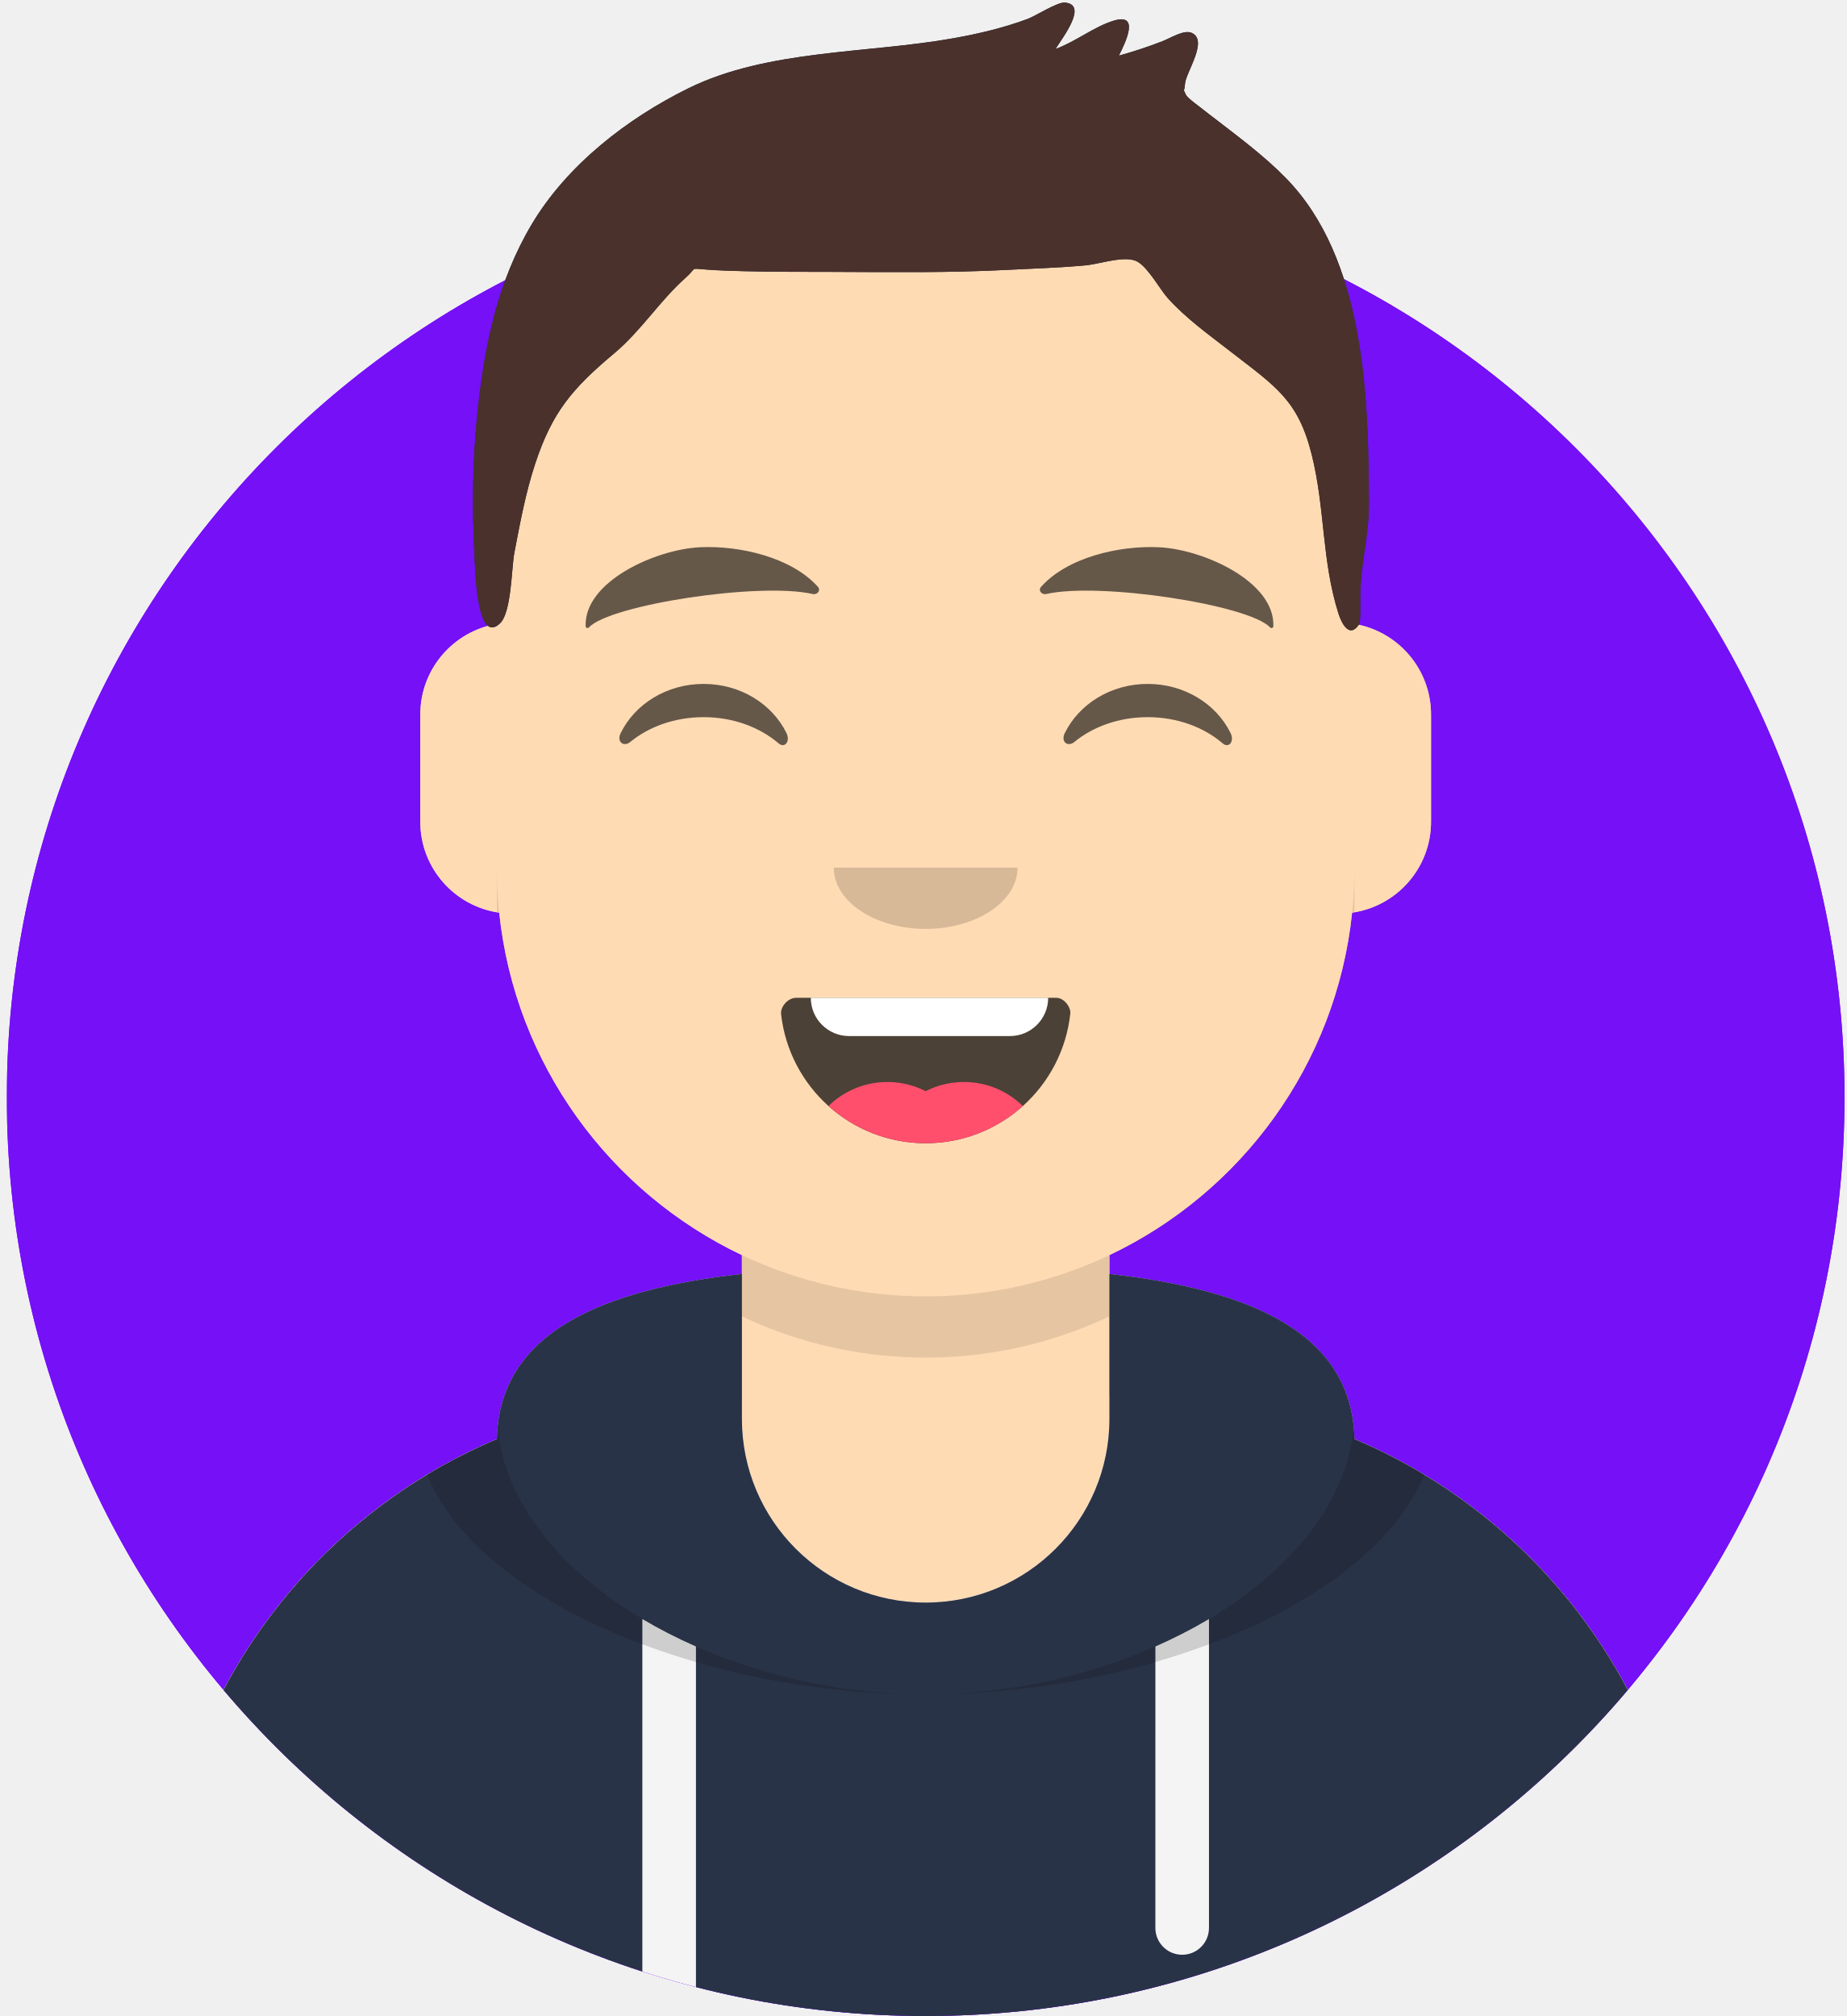
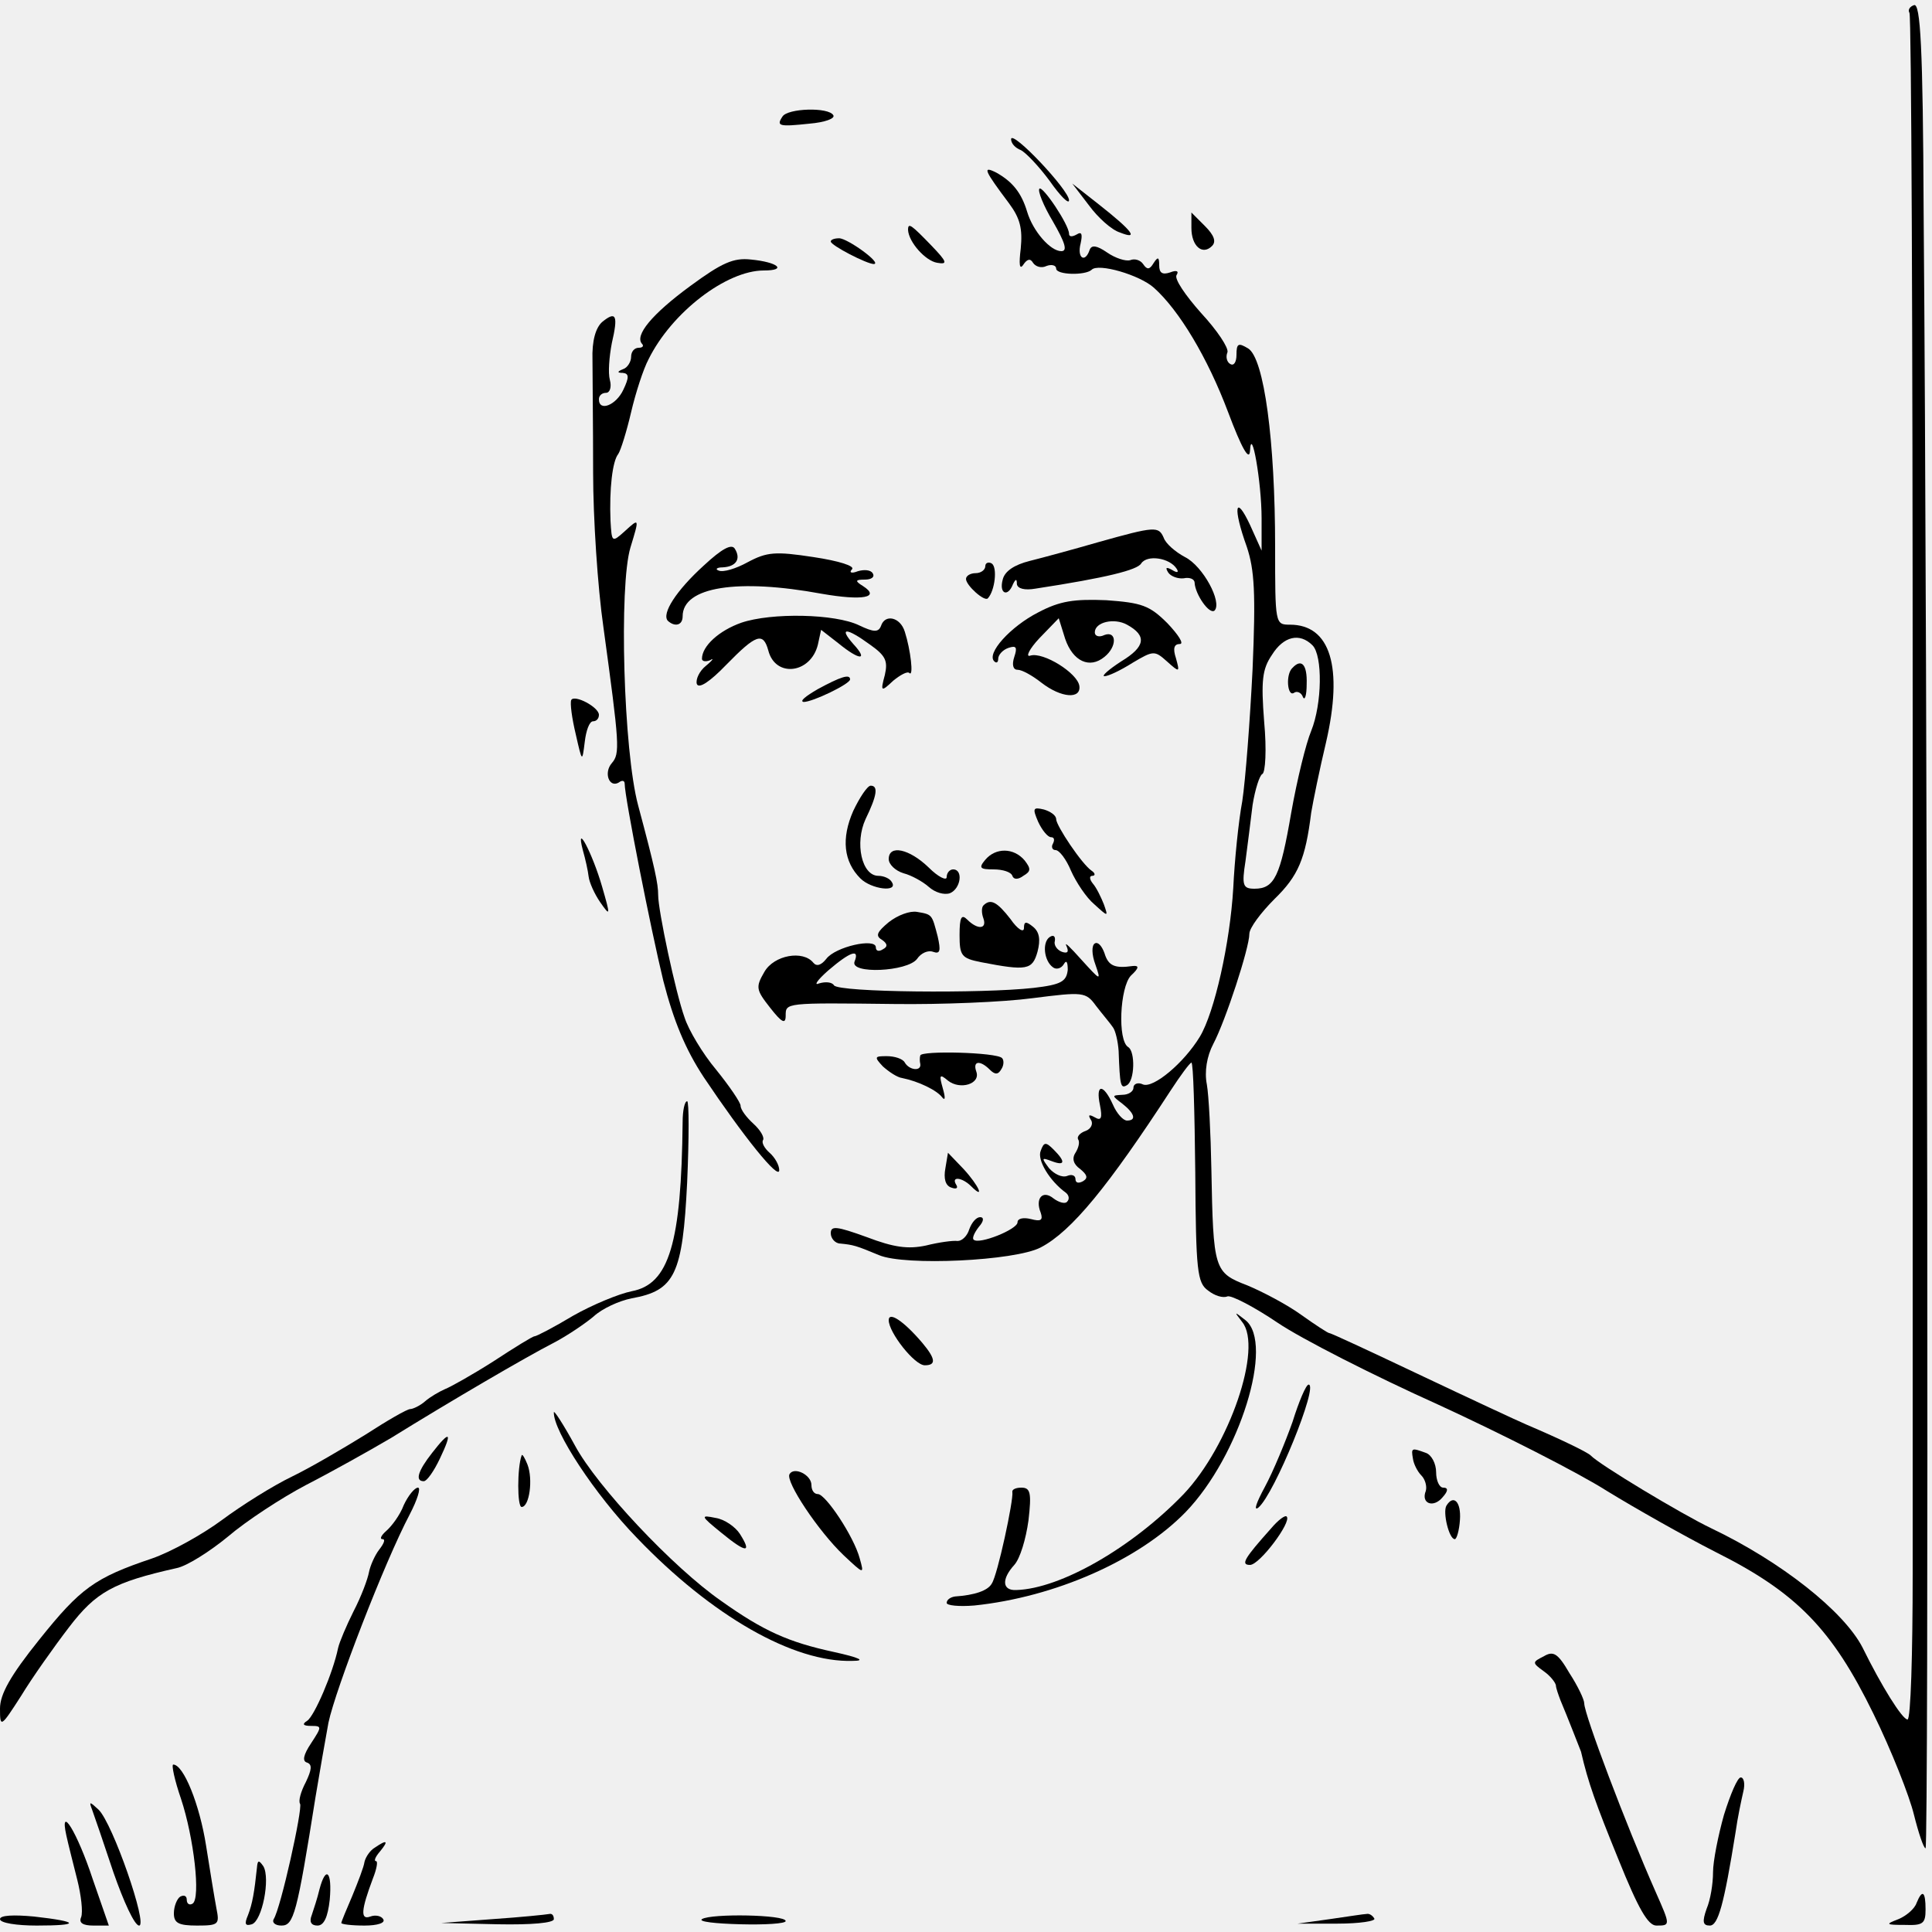
- <svg xmlns="http://www.w3.org/2000/svg" xmlns:xlink="http://www.w3.org/1999/xlink" width="217px" height="237px" viewBox="0 0 217 237" version="1.1">
-   <defs>
-     <circle id="path-1" cx="108" cy="108" r="108" />
-     <path d="M-3.19744231e-14,144 L-3.19744231e-14,-1.42108547e-14 L237.6,-1.42108547e-14 L237.6,144 L226.8,144 C226.8,203.647 178.447,252 118.8,252 C59.153,252 10.8,203.647 10.8,144 L10.8,144 L-3.19744231e-14,144 Z" id="path-3" />
-     <path d="M90,0 C117.835,-5.11323436e-15 140.4,22.565 140.4,50.4 L140.401,55.949 C145.508,56.807 149.4,61.249 149.4,66.6 L149.4,79.2 C149.4,84.647 145.367,89.152 140.125,89.893 C138.265,107.718 127.114,122.78 111.601,130.149 L111.6,146.7 L115.2,146.7 C150.988,146.7 180,175.712 180,211.5 L180,219.6 L0,219.6 L0,211.5 C-4.38277231e-15,175.712 29.012,146.7 64.8,146.7 L68.4,146.7 L68.4,130.15 C52.886,122.78 41.735,107.718 39.875,89.893 C34.633,89.152 30.6,84.647 30.6,79.2 L30.6,66.6 C30.6,61.249 34.492,56.806 39.6,55.949 L39.6,50.4 C39.6,22.565 62.165,5.11323436e-15 90,0 Z" id="path-5" />
-     <path d="M140.401,11.764 C156.691,13.587 169.2,18.597 169.2,31.569 L169.194,31.18 C192.467,41.01 208.8,64.047 208.8,90.9 L208.8,99 L28.8,99 L28.8,90.9 C28.8,64.047 45.133,41.01 68.406,31.18 C68.653,18.496 81.073,13.568 97.2,11.764 L97.2,28.8 C97.2,40.729 106.871,50.4 118.8,50.4 C130.729,50.4 140.4,40.729 140.4,28.8 L140.4,28.8 Z" id="path-7" />
-     <path d="M31.606,13.615 C32.558,22.158 39.803,28.8 48.6,28.8 C57.424,28.8 64.687,22.117 65.603,13.536 C65.676,12.845 64.905,11.7 63.938,11.7 C50.534,11.7 40.264,11.7 33.378,11.7 C32.406,11.7 31.511,12.761 31.606,13.615 Z" id="path-9" />
-     <rect id="path-11" x="0" y="0" width="237.6" height="252" />
-     <path d="M118.135,20.928 C115.651,18.39 112.767,16.236 109.962,14.076 C109.343,13.6 108.715,13.135 108.109,12.641 C107.972,12.528 106.563,11.519 106.394,11.148 C105.988,10.254 106.224,10.95 106.28,9.884 C106.35,8.535 109.1,4.727 107.048,3.854 C106.146,3.47 104.536,4.492 103.67,4.83 C101.977,5.49 100.263,6.054 98.512,6.54 C99.351,4.869 100.95,1.524 97.944,2.419 C95.603,3.116 93.421,4.91 91.068,5.753 C91.847,4.477 94.96,0.523 92.147,0.302 C91.271,0.233 88.724,1.875 87.782,2.226 C84.959,3.275 82.075,3.953 79.111,4.487 C69.033,6.304 57.248,5.786 47.923,10.374 C40.735,13.911 33.636,19.4 29.484,26.389 C25.481,33.125 23.984,40.498 23.146,48.217 C22.532,53.882 22.482,59.738 22.769,65.424 C22.863,67.287 23.073,75.874 25.779,73.273 C27.127,71.978 27.117,66.745 27.457,64.974 C28.133,61.451 28.783,57.911 29.91,54.5 C31.895,48.49 34.238,45.687 39.184,41.547 C42.359,38.89 44.588,35.3 47.625,32.62 C48.99,31.416 47.949,31.542 50.143,31.7 C51.616,31.806 53.097,31.846 54.574,31.885 C57.99,31.974 61.412,31.951 64.829,31.963 C71.711,31.988 78.561,32.085 85.437,31.725 C88.492,31.565 91.556,31.478 94.603,31.195 C96.306,31.038 99.326,29.947 100.728,30.78 C102.01,31.543 103.342,34.034 104.263,35.054 C106.438,37.464 109.032,39.305 111.576,41.282 C116.881,45.403 119.559,46.98 121.17,53.421 C122.775,59.838 122.325,65.791 124.312,72.106 C124.662,73.217 125.586,75.13 126.726,73.415 C126.937,73.096 126.883,71.345 126.883,70.337 C126.883,66.27 127.913,63.218 127.9,59.123 C127.849,46.674 127.447,30.442 118.135,20.928 Z" id="path-13" />
-   </defs>
-   <g id="Website" stroke="none" stroke-width="1" fill="none" fill-rule="evenodd">
-     <g id="mf-avatar" transform="translate(-10, -15)">
-       <g id="Circle" transform="translate(10.8, 36)">
-         <mask id="mask-2" fill="white">
-           <use xlink:href="#path-1" />
-         </mask>
-         <use id="Circle-Background" fill="#7510F7" xlink:href="#path-1" />
-         <g id="🖍-Circle-Color" mask="url(#mask-2)" fill="#7510F7">
-           <rect id="🖍Color" x="0" y="0" width="216.445" height="216" />
-         </g>
-       </g>
-       <mask id="mask-4" fill="white">
-         <use xlink:href="#path-3" />
-       </mask>
-       <g id="Mask" />
-       <g id="Avataaar" mask="url(#mask-4)">
-         <g id="Body" transform="translate(28.8, 32.4)">
-           <mask id="mask-6" fill="white">
-             <use xlink:href="#path-5" />
-           </mask>
-           <use fill="#D0C6AC" xlink:href="#path-5" />
-           <g id="Skin/👶🏻-05-Pale" mask="url(#mask-6)" fill="#FFDBB4">
-             <g transform="translate(-28.8, 0)" id="Color">
-               <rect x="0" y="0" width="238.384" height="220.355" />
-             </g>
-           </g>
-           <path d="M39.6,84.6 C39.6,112.435 62.165,135 90,135 C117.835,135 140.4,112.435 140.4,84.6 L140.4,84.6 L140.4,91.8 C140.4,119.635 117.835,142.2 90,142.2 C62.165,142.2 39.6,119.635 39.6,91.8 Z" id="Neck-Shadow" fill-opacity="0.1" fill="#000000" mask="url(#mask-6)" />
-         </g>
-         <g id="Clothing/Hoodie" transform="translate(0, 153)">
-           <mask id="mask-8" fill="white">
-             <use xlink:href="#path-7" />
-           </mask>
-           <use id="Hoodie" fill="#B7C1DB" fill-rule="evenodd" xlink:href="#path-7" />
-           <g id="Color/Palette/Slate" mask="url(#mask-8)" fill="#293347" fill-rule="evenodd">
-             <rect id="🖍Color" x="0" y="0" width="238.491" height="99" />
-           </g>
-           <path d="M91.8,55.565 L91.8,99 L85.5,99 L85.499,52.335 C87.483,53.514 89.592,54.594 91.8,55.565 Z M152.101,52.334 L152.1,88.65 C152.1,90.39 150.69,91.8 148.95,91.8 C147.21,91.8 145.8,90.39 145.8,88.65 L145.801,55.565 C148.009,54.594 150.118,53.513 152.101,52.334 Z" id="Straps" fill="#F4F4F4" fill-rule="evenodd" mask="url(#mask-8)" />
-           <path d="M155.733,11.451 C169.28,14.013 178.65,19.118 178.65,29.077 C178.65,46.818 148.916,61.2 118.8,61.2 C88.684,61.2 58.95,46.818 58.95,29.077 C58.95,19.118 68.32,14.013 81.867,11.451 C73.689,14.466 68.4,19.534 68.4,27.969 C68.4,46.322 93.439,61.2 118.8,61.2 C144.161,61.2 169.2,46.322 169.2,27.969 C169.2,19.71 164.13,14.679 156.241,11.642 Z" id="Shadow" fill-opacity="0.16" fill="#000000" fill-rule="evenodd" mask="url(#mask-8)" />
-         </g>
-         <g id="Face" transform="translate(68.4, 73.8)">
-           <g id="Mouth/Smile" transform="translate(1.8, 46.8)">
-             <mask id="mask-10" fill="white">
-               <use xlink:href="#path-9" />
-             </mask>
-             <use id="Mouth" fill-opacity="0.7" fill="#000000" fill-rule="evenodd" xlink:href="#path-9" />
-             <path d="M39.6,1.8 L58.5,1.8 C60.985,1.8 63,3.815 63,6.3 L63,11.7 C63,14.185 60.985,16.2 58.5,16.2 L39.6,16.2 C37.115,16.2 35.1,14.185 35.1,11.7 L35.1,6.3 C35.1,3.815 37.115,1.8 39.6,1.8 Z" id="Teeth" fill="#FFFFFF" fill-rule="evenodd" mask="url(#mask-10)" />
-             <g id="Tongue" stroke-width="1" fill-rule="evenodd" mask="url(#mask-10)" fill="#FF4F6D">
-               <g transform="translate(34.2, 21.6)">
-                 <circle cx="9.9" cy="9.9" r="9.9" />
-                 <circle cx="18.9" cy="9.9" r="9.9" />
-               </g>
-             </g>
-           </g>
-           <g id="Nose/Default" transform="translate(25.2, 36)" fill="#000000" fill-opacity="0.16">
-             <path d="M14.4,7.2 C14.4,11.176 19.235,14.4 25.2,14.4 L25.2,14.4 C31.165,14.4 36,11.176 36,7.2" id="Nose" />
-           </g>
-           <g id="Eyes/Happy-😁" transform="translate(0, 7.2)" fill="#000000" fill-opacity="0.6">
-             <path d="M14.544,20.203 C16.206,16.784 19.948,14.4 24.298,14.4 C28.632,14.4 32.363,16.767 34.034,20.166 C34.53,21.176 33.824,22.003 33.112,21.39 C30.906,19.494 27.773,18.309 24.298,18.309 C20.931,18.309 17.886,19.421 15.694,21.214 C14.892,21.87 14.058,21.203 14.544,20.203 Z" id="Squint" />
-             <path d="M66.744,20.203 C68.406,16.784 72.148,14.4 76.498,14.4 C80.832,14.4 84.563,16.767 86.234,20.166 C86.73,21.176 86.024,22.003 85.312,21.39 C83.106,19.494 79.973,18.309 76.498,18.309 C73.131,18.309 70.086,19.421 67.894,21.214 C67.092,21.87 66.258,21.203 66.744,20.203 Z" id="Squint" />
-           </g>
-           <g id="Eyebrow/Natural/Default-Natural" fill="#000000" fill-opacity="0.6">
-             <path d="M23.435,5.589 C18.25,6.285 10.164,10.805 10.84,16.036 C10.862,16.207 11.121,16.261 11.233,16.118 C13.471,13.248 30.774,9.033 37.075,9.913 C37.652,9.994 38.032,9.399 37.639,9.027 C34.269,5.845 28.08,4.961 23.435,5.589" id="Eyebrow" transform="translate(24.3, 10.8) rotate(5) translate(-24.3, -10.8) " />
-             <path d="M76.535,5.589 C71.35,6.285 63.264,10.805 63.94,16.036 C63.962,16.207 64.221,16.261 64.333,16.118 C66.571,13.248 83.874,9.033 90.175,9.913 C90.752,9.994 91.132,9.399 90.739,9.027 C87.369,5.845 81.18,4.961 76.535,5.589" id="Eyebrow" transform="translate(77.4, 10.8) scale(-1, 1) rotate(5) translate(-77.4, -10.8) " />
-           </g>
-         </g>
-         <g id="Top">
-           <mask id="mask-12" fill="white">
-             <use xlink:href="#path-11" />
-           </mask>
-           <g id="Mask" />
-           <g mask="url(#mask-12)">
-             <g transform="translate(43, 15)">
-               <mask id="mask-14" fill="white">
-                 <use xlink:href="#path-13" />
-               </mask>
-               <use id="Short-Hair" stroke="none" fill="#1F3140" fill-rule="evenodd" xlink:href="#path-13" />
-               <g id="Color/Hair/Brown-Dark" stroke="none" fill="none" mask="url(#mask-14)" fill-rule="evenodd">
-                 <g transform="translate(-43.1, -15)" fill="#4A312C" id="Color">
-                   <rect x="0" y="0" width="239.107" height="252.406" />
-                 </g>
-               </g>
-             </g>
-           </g>
-         </g>
-       </g>
-     </g>
+ <svg xmlns="http://www.w3.org/2000/svg" version="1.0" width="300pt" height="300pt" viewBox="0 0 300 300" preserveAspectRatio="xMidYMid meet">
+   <g transform="translate(0,300) scale(0.1,-0.1)" fill="#000000" stroke="none">
+     <path d="M2972 2992 c-6 -2 -10 -7 -7 -12 3 -4 5 -500 5 -1102 0 -601 0 -1195 0 -1320 0 -126 -3 -228 -8 -228 -8 0 -40 51 -70 112 -29 56 -126 133 -235 185 -46 22 -174 99 -187 113 -5 5 -46 25 -100 48 -14 6 -87 40 -163 76 -76 36 -140 66 -143 66 -2 0 -22 13 -43 28 -22 16 -60 36 -84 46 -52 20 -53 24 -56 181 -1 55 -4 114 -7 131 -4 20 0 44 10 63 19 36 56 149 56 171 0 9 18 33 39 54 37 36 48 62 57 134 3 18 13 67 23 109 27 117 7 183 -56 183 -23 0 -23 1 -23 121 0 164 -17 293 -42 308 -15 9 -18 8 -18 -10 0 -11 -4 -18 -10 -14 -5 3 -7 11 -4 18 2 7 -16 34 -41 61 -24 27 -42 53 -38 59 4 6 0 8 -10 4 -12 -4 -17 -1 -17 11 0 13 -2 14 -9 3 -6 -10 -10 -10 -16 -1 -4 6 -13 9 -20 6 -7 -2 -23 3 -36 12 -16 11 -24 12 -27 4 -7 -21 -20 -13 -14 10 3 14 2 19 -6 14 -7 -4 -12 -4 -12 1 0 14 -41 75 -46 70 -3 -3 6 -26 21 -51 19 -33 23 -46 13 -46 -17 0 -44 31 -53 61 -9 30 -23 47 -48 61 -22 11 -19 4 20 -48 17 -23 21 -39 18 -70 -3 -24 -2 -34 4 -25 6 9 11 10 15 3 4 -6 13 -9 21 -5 8 3 15 1 15 -4 0 -10 45 -11 55 -2 10 11 75 -8 97 -28 39 -35 83 -108 115 -193 21 -56 33 -77 34 -60 2 41 18 -48 18 -105 l0 -50 -18 40 c-23 49 -27 27 -5 -34 12 -36 14 -72 9 -190 -4 -80 -11 -172 -16 -205 -6 -32 -12 -93 -14 -135 -5 -85 -29 -193 -52 -231 -25 -41 -72 -80 -88 -74 -8 4 -15 1 -15 -5 0 -6 -8 -11 -17 -11 -17 -1 -17 -1 0 -14 19 -15 22 -26 7 -26 -6 0 -16 11 -22 25 -15 33 -27 32 -20 -1 4 -20 2 -25 -8 -19 -9 5 -11 4 -6 -4 4 -6 0 -14 -8 -17 -9 -3 -14 -9 -12 -13 3 -4 1 -13 -4 -21 -6 -9 -3 -18 7 -25 11 -9 13 -14 5 -19 -7 -4 -12 -3 -12 3 0 6 -6 8 -13 5 -8 -3 -20 3 -28 12 -12 16 -12 17 4 11 21 -8 22 -1 3 18 -12 12 -15 12 -20 -2 -6 -14 14 -47 39 -65 5 -4 6 -10 2 -14 -3 -4 -13 -1 -21 5 -17 14 -29 0 -20 -22 4 -12 0 -14 -15 -10 -12 3 -21 1 -21 -5 0 -11 -60 -35 -68 -27 -3 2 1 11 8 20 8 9 8 15 2 15 -6 0 -13 -8 -17 -19 -3 -10 -11 -18 -18 -18 -7 1 -29 -2 -49 -7 -28 -6 -50 -3 -92 13 -47 17 -56 18 -56 6 0 -8 7 -16 15 -16 20 -2 24 -3 60 -18 40 -17 211 -9 251 12 48 25 105 95 202 244 15 23 29 42 32 43 3 0 5 -77 6 -170 1 -154 3 -172 20 -184 10 -8 23 -12 30 -9 6 2 41 -16 78 -41 37 -25 149 -82 249 -127 100 -46 218 -106 262 -134 44 -27 120 -70 169 -95 126 -63 181 -120 245 -251 28 -57 56 -128 63 -157 7 -28 15 -52 18 -52 5 0 3 1820 -3 2541 -1 256 -5 325 -15 321z m-934 -994 c16 -16 15 -91 -2 -133 -8 -19 -22 -76 -31 -127 -17 -99 -26 -118 -57 -118 -18 0 -20 5 -14 43 3 23 8 62 11 87 4 25 11 46 15 48 5 2 7 38 3 81 -5 64 -3 82 12 104 18 29 43 35 63 15z" />
+     <path d="M2007 1963 c-11 -10 -8 -45 2 -39 5 4 12 0 14 -6 3 -7 6 2 6 20 1 30 -8 40 -22 25z" />
+     <path d="M1215 2819 c-10 -15 -5 -16 42 -11 24 2 40 8 37 13 -7 13 -71 11 -79 -2z" />
+     <path d="M1570 2784 c0 -7 7 -14 15 -17 8 -4 28 -25 45 -48 16 -23 30 -37 30 -30 0 16 -89 110 -90 95z" />
+     <path d="M1691 2681 c14 -19 35 -38 48 -42 30 -12 20 2 -32 43 l-42 33 26 -34z" />
+     <path d="M1850 2646 c0 -28 17 -43 32 -28 7 7 3 17 -11 31 l-21 21 0 -24z" />
+     <path d="M1410 2643 c1 -19 27 -48 45 -51 17 -3 16 1 -9 27 -31 32 -36 36 -36 24z" />
+     <path d="M1290 2625 c0 -6 56 -35 67 -35 13 1 -41 40 -54 40 -7 0 -13 -2 -13 -5z" />
+     <path d="M1072 2556 c-60 -44 -87 -77 -75 -90 3 -3 1 -6 -5 -6 -7 0 -12 -6 -12 -14 0 -8 -6 -17 -12 -19 -10 -4 -10 -6 -1 -6 10 -1 10 -7 1 -26 -11 -24 -38 -35 -38 -15 0 6 5 10 11 10 6 0 9 9 6 20 -3 11 -1 36 3 57 10 43 7 51 -15 33 -10 -9 -16 -29 -15 -59 0 -25 1 -104 1 -175 0 -70 7 -178 16 -240 25 -183 26 -196 13 -211 -13 -15 -4 -39 11 -30 5 4 9 3 9 -2 0 -21 41 -228 60 -306 16 -62 34 -106 63 -150 61 -91 117 -161 117 -144 0 8 -7 20 -15 27 -8 7 -13 16 -10 20 2 4 -4 15 -15 25 -11 10 -20 22 -20 28 0 5 -17 30 -38 56 -21 25 -43 62 -49 81 -14 39 -41 166 -41 190 0 18 -5 42 -31 139 -23 85 -30 342 -12 401 14 46 14 46 -9 25 -20 -18 -20 -17 -22 16 -2 50 3 93 12 104 4 6 13 35 20 65 7 30 19 67 27 82 36 73 121 138 179 138 37 0 22 13 -20 17 -27 3 -45 -5 -94 -41z" />
+     <path d="M1705 2158 c-38 -11 -86 -24 -106 -29 -24 -6 -39 -16 -42 -29 -6 -22 8 -28 16 -7 4 8 6 9 6 0 1 -7 12 -10 29 -7 111 17 158 29 164 39 9 14 44 9 55 -8 4 -6 1 -7 -7 -2 -9 5 -11 4 -6 -4 4 -6 15 -10 24 -9 9 2 17 -1 17 -7 1 -18 23 -50 31 -43 12 13 -18 69 -46 83 -15 8 -30 21 -33 30 -8 18 -13 18 -102 -7z" />
+     <path d="M1093 2122 c-43 -39 -66 -75 -56 -86 11 -10 23 -7 23 7 0 46 86 59 216 35 63 -11 92 -6 64 12 -13 8 -12 10 3 10 10 0 16 4 12 10 -3 5 -13 6 -23 3 -10 -4 -14 -2 -9 3 5 5 -20 13 -60 19 -59 9 -72 8 -102 -8 -18 -10 -38 -16 -45 -13 -6 2 -3 5 6 5 21 1 29 13 19 29 -5 8 -20 0 -48 -26z" />
+     <path d="M1530 2121 c0 -6 -7 -11 -15 -11 -8 0 -15 -4 -15 -9 0 -10 29 -36 34 -30 11 12 15 48 6 54 -5 3 -10 1 -10 -4z" />
+     <path d="M1612 2049 c-43 -22 -81 -64 -68 -76 3 -3 6 -2 6 4 0 6 7 14 16 17 12 4 14 1 9 -14 -4 -12 -2 -20 5 -20 7 0 23 -9 37 -20 31 -24 62 -26 59 -5 -3 20 -56 53 -76 47 -8 -3 -2 10 14 27 l30 31 10 -32 c12 -35 38 -47 61 -28 20 16 19 41 0 34 -8 -4 -15 -2 -15 4 0 16 30 23 50 12 31 -17 29 -34 -9 -57 -20 -13 -31 -23 -26 -23 6 0 25 9 44 21 32 19 34 19 53 2 20 -18 20 -17 14 5 -5 15 -3 22 6 22 7 0 -2 14 -19 32 -28 28 -40 32 -95 36 -50 2 -72 -1 -106 -19z" />
+     <path d="M1151 2033 c-34 -12 -61 -36 -61 -56 0 -4 6 -5 13 -2 6 4 4 0 -7 -9 -10 -8 -16 -21 -14 -28 3 -8 20 3 46 30 46 47 57 51 65 22 11 -43 66 -36 77 9 l5 23 27 -21 c33 -27 47 -27 23 -1 -23 26 -11 26 26 -1 24 -17 28 -25 23 -47 -7 -26 -6 -27 13 -9 11 9 22 15 25 12 7 -7 2 36 -7 64 -7 23 -31 28 -37 9 -4 -10 -11 -10 -34 1 -37 18 -136 20 -183 4z" />
+     <path d="M1270 1930 c-19 -11 -29 -19 -22 -20 14 0 72 28 72 35 0 9 -15 4 -50 -15z" />
+     <path d="M887 1913 c-2 -5 1 -28 7 -53 10 -44 10 -44 14 -12 2 17 7 32 13 32 5 0 9 4 9 10 0 12 -38 32 -43 23z" />
+     <path d="M1325 1741 c-19 -43 -15 -79 11 -105 17 -17 59 -22 49 -6 -3 6 -13 10 -21 10 -26 0 -37 51 -20 88 18 37 20 52 8 52 -5 0 -17 -18 -27 -39z" />
+     <path d="M1612 1724 c6 -13 15 -24 20 -24 5 0 6 -4 3 -10 -3 -5 -1 -10 4 -10 6 0 17 -15 24 -32 8 -18 24 -42 36 -52 22 -20 22 -20 15 0 -4 10 -11 25 -17 32 -5 6 -6 12 -1 12 5 0 5 4 -1 8 -15 10 -55 70 -55 80 0 6 -9 12 -19 15 -17 4 -18 2 -9 -19z" />
+     <path d="M905 1680 c4 -14 8 -32 9 -41 1 -9 9 -27 18 -40 16 -23 16 -21 3 24 -15 52 -42 103 -30 57z" />
+     <path d="M1380 1666 c0 -8 10 -18 23 -22 12 -3 30 -13 39 -21 10 -9 24 -13 33 -10 17 7 21 37 5 37 -5 0 -10 -5 -10 -12 0 -6 -13 0 -28 15 -30 29 -62 36 -62 13z" />
+     <path d="M1530 1665 c-11 -13 -8 -15 13 -15 14 0 27 -4 29 -10 2 -6 9 -6 17 0 12 7 12 11 2 24 -17 20 -45 20 -61 1z" />
+     <path d="M1527 1594 c-3 -3 -3 -12 0 -20 6 -17 -9 -18 -25 -2 -9 9 -12 4 -12 -24 0 -32 3 -36 33 -42 72 -14 80 -12 88 16 5 19 3 31 -7 39 -11 9 -14 8 -14 -2 0 -8 -10 -2 -21 14 -21 27 -31 32 -42 21z" />
+     <path d="M1380 1568 c-18 -15 -21 -21 -11 -27 9 -6 10 -11 2 -15 -6 -4 -11 -3 -11 3 0 15 -63 1 -77 -18 -8 -10 -15 -12 -20 -6 -16 20 -61 12 -76 -14 -14 -24 -13 -28 9 -56 18 -23 24 -26 24 -12 0 20 -1 20 168 18 74 -1 170 3 215 9 79 10 83 10 99 -12 10 -13 22 -27 26 -33 4 -5 8 -22 9 -37 2 -54 3 -59 13 -53 12 7 13 52 2 59 -17 10 -13 93 4 111 13 12 13 16 3 15 -28 -4 -38 0 -44 20 -4 11 -10 18 -15 15 -5 -3 -5 -17 1 -33 9 -26 8 -25 -22 8 -17 19 -27 29 -23 21 4 -9 2 -12 -7 -9 -8 3 -13 11 -11 17 1 7 -2 10 -8 6 -12 -8 -9 -37 5 -47 5 -4 13 -2 17 5 4 7 6 3 6 -9 -2 -18 -10 -23 -53 -28 -80 -9 -303 -7 -310 4 -3 5 -13 6 -23 3 -9 -4 -3 5 14 20 35 30 49 34 41 14 -8 -20 82 -16 97 4 6 9 17 14 25 11 11 -4 12 2 7 24 -9 34 -8 34 -32 38 -11 2 -30 -5 -44 -16z" />
+     <path d="M1429 1361 c-1 -3 -1 -9 0 -13 2 -12 -17 -10 -24 2 -3 6 -16 10 -28 10 -19 0 -20 -1 -6 -16 9 -8 22 -17 30 -18 25 -5 54 -19 62 -30 5 -6 5 0 1 14 -6 21 -5 23 8 12 19 -15 51 -5 44 14 -6 17 6 18 21 3 8 -8 13 -8 18 1 4 6 4 14 1 17 -8 9 -126 12 -127 4z" />
+     <path d="M1060 1258 c-2 -189 -21 -252 -79 -263 -20 -4 -61 -21 -91 -38 -30 -18 -57 -32 -60 -32 -3 0 -32 -18 -64 -39 -33 -21 -67 -40 -75 -43 -9 -4 -23 -12 -31 -19 -8 -7 -19 -12 -23 -12 -5 0 -36 -18 -70 -40 -34 -21 -85 -51 -114 -65 -29 -14 -77 -44 -108 -67 -31 -23 -80 -50 -109 -60 -89 -30 -111 -46 -175 -126 -45 -56 -61 -85 -61 -107 0 -30 1 -30 33 20 17 28 51 76 74 106 42 55 69 70 167 92 16 3 52 26 80 49 28 24 83 60 121 80 39 20 98 53 132 73 92 57 210 126 253 148 21 11 49 30 62 41 13 12 39 24 59 28 67 12 79 37 86 180 3 69 3 126 0 126 -4 0 -7 -15 -7 -32z" />
+     <path d="M1468 1186 c-3 -16 0 -27 9 -30 8 -3 11 -1 8 4 -9 14 9 12 23 -2 22 -22 12 1 -12 27 l-24 25 -4 -24z" />
+     <path d="M1380 950 c0 -19 40 -70 56 -70 18 0 17 10 -4 35 -29 34 -52 49 -52 35z" />
+     <path d="M1929 947 c32 -40 -20 -192 -91 -267 -80 -83 -191 -147 -260 -149 -22 -1 -23 17 -3 39 9 10 18 40 22 69 5 43 3 51 -11 51 -9 0 -15 -3 -14 -7 2 -12 -23 -129 -32 -142 -6 -11 -27 -18 -57 -20 -7 -1 -13 -5 -13 -10 0 -4 19 -6 43 -4 125 13 255 70 328 145 84 87 138 262 93 298 -18 14 -18 14 -5 -3z" />
+     <path d="M2007 792 c-11 -31 -30 -77 -43 -101 -13 -24 -18 -38 -10 -32 25 21 94 191 78 191 -4 0 -15 -26 -25 -58z" />
+     <path d="M860 807 c-1 -29 64 -128 129 -195 116 -121 243 -194 335 -191 21 0 11 5 -30 14 -69 15 -108 32 -174 79 -75 52 -193 178 -227 241 -18 33 -33 56 -33 52z" />
+     <path d="M671 744 c-22 -28 -27 -44 -13 -44 5 0 16 16 25 35 20 42 16 45 -12 9z" />
+     <path d="M2194 735 c1 -8 7 -20 13 -26 6 -6 9 -17 7 -24 -8 -20 12 -27 26 -10 9 10 9 15 1 15 -6 0 -11 11 -11 24 0 13 -7 27 -16 30 -22 8 -23 8 -20 -9z" />
+     <path d="M810 740 c-7 -19 -7 -80 0 -80 12 0 18 43 9 66 -4 10 -8 17 -9 14z" />
+     <path d="M1226 711 c-7 -11 45 -89 84 -126 32 -30 32 -30 25 -5 -9 34 -53 100 -65 100 -6 0 -10 6 -10 14 0 16 -27 29 -34 17z" />
+     <path d="M627 663 c-6 -16 -19 -33 -27 -40 -8 -7 -11 -13 -6 -13 5 0 2 -7 -5 -16 -7 -9 -14 -25 -16 -35 -2 -11 -12 -38 -24 -61 -11 -22 -22 -48 -24 -57 -8 -39 -37 -106 -48 -113 -8 -5 -7 -8 6 -8 17 0 17 -1 0 -27 -12 -18 -14 -28 -6 -30 8 -3 7 -11 -2 -30 -8 -15 -12 -30 -9 -34 4 -8 -30 -162 -41 -179 -3 -5 2 -10 12 -10 19 0 24 17 53 200 6 36 15 88 20 115 11 52 87 249 126 323 12 23 18 42 13 42 -5 0 -15 -12 -22 -27z" />
+     <path d="M2246 662 c-6 -10 4 -52 13 -52 3 0 7 14 8 30 2 28 -10 40 -21 22z" />
+     <path d="M1120 620 c39 -32 48 -32 29 -2 -7 11 -24 23 -38 25 -24 5 -23 3 9 -23z" />
+     <path d="M1974 627 c-42 -47 -48 -57 -33 -57 15 0 65 67 57 75 -2 3 -13 -5 -24 -18z" />
+     <path d="M2397 428 c-18 -9 -18 -10 0 -23 10 -7 18 -17 19 -22 0 -4 4 -15 7 -23 11 -26 30 -75 32 -80 11 -48 23 -81 58 -167 31 -77 46 -103 59 -103 22 0 22 0 -1 52 -46 104 -111 276 -111 293 0 6 -10 27 -23 47 -18 31 -25 35 -40 26z" />
+     <path d="M281 207 c20 -60 31 -155 18 -163 -5 -3 -9 0 -9 6 0 6 -4 8 -10 5 -5 -3 -10 -15 -10 -26 0 -15 7 -19 36 -19 34 0 35 2 30 27 -3 16 -10 59 -16 97 -10 64 -35 126 -51 126 -3 0 2 -24 12 -53z" />
+     <path d="M2677 182 c-9 -32 -17 -72 -17 -89 0 -18 -4 -43 -10 -57 -7 -20 -6 -26 5 -26 13 0 22 33 40 145 3 22 9 50 12 63 3 12 1 22 -4 22 -5 0 -16 -26 -26 -58z" />
+     <path d="M143 190 c3 -8 18 -52 33 -97 16 -46 33 -83 40 -83 14 0 -41 159 -63 180 -14 13 -15 13 -10 0z" />
+     <path d="M103 150 c3 -14 11 -45 17 -69 6 -24 9 -50 6 -58 -4 -9 3 -13 19 -13 l24 0 -25 72 c-24 73 -52 118 -41 68z" />
+     <path d="M582 131 c-7 -4 -14 -14 -16 -22 -1 -8 -10 -31 -19 -53 -9 -21 -17 -40 -17 -42 0 -2 16 -4 36 -4 20 0 33 4 29 10 -3 5 -12 7 -20 4 -16 -6 -14 11 4 59 6 15 8 27 5 27 -4 0 -1 7 6 15 14 17 11 19 -8 6z" />
+     <path d="M399 100 c-4 -38 -7 -56 -14 -74 -6 -14 -4 -17 6 -14 16 5 29 71 18 90 -7 10 -9 10 -10 -2z" />
+     <path d="M496 66 c-3 -13 -9 -31 -12 -40 -4 -10 -1 -16 9 -16 10 0 16 13 19 40 4 44 -6 54 -16 16z" />
+     <path d="M2976 45 c-3 -9 -16 -20 -28 -25 -21 -8 -20 -9 10 -9 28 -1 32 2 32 24 0 28 -5 32 -14 10z" />
+     <path d="M0 20 c0 -6 26 -10 57 -10 68 0 67 6 -4 14 -32 3 -53 2 -53 -4z" />
+     <path d="M765 20 l-80 -6 88 -2 c52 -1 87 2 87 8 0 6 -3 9 -7 8 -5 -1 -44 -5 -88 -8z" />
+     <path d="M1090 20 c-6 -4 21 -7 60 -8 38 -1 70 1 70 5 0 10 -116 12 -130 3z" />
+     <path d="M2065 20 l-50 -7 62 0 c34 0 60 4 57 8 -3 5 -8 8 -12 7 -4 0 -29 -4 -57 -8z" />
  </g>
</svg>
